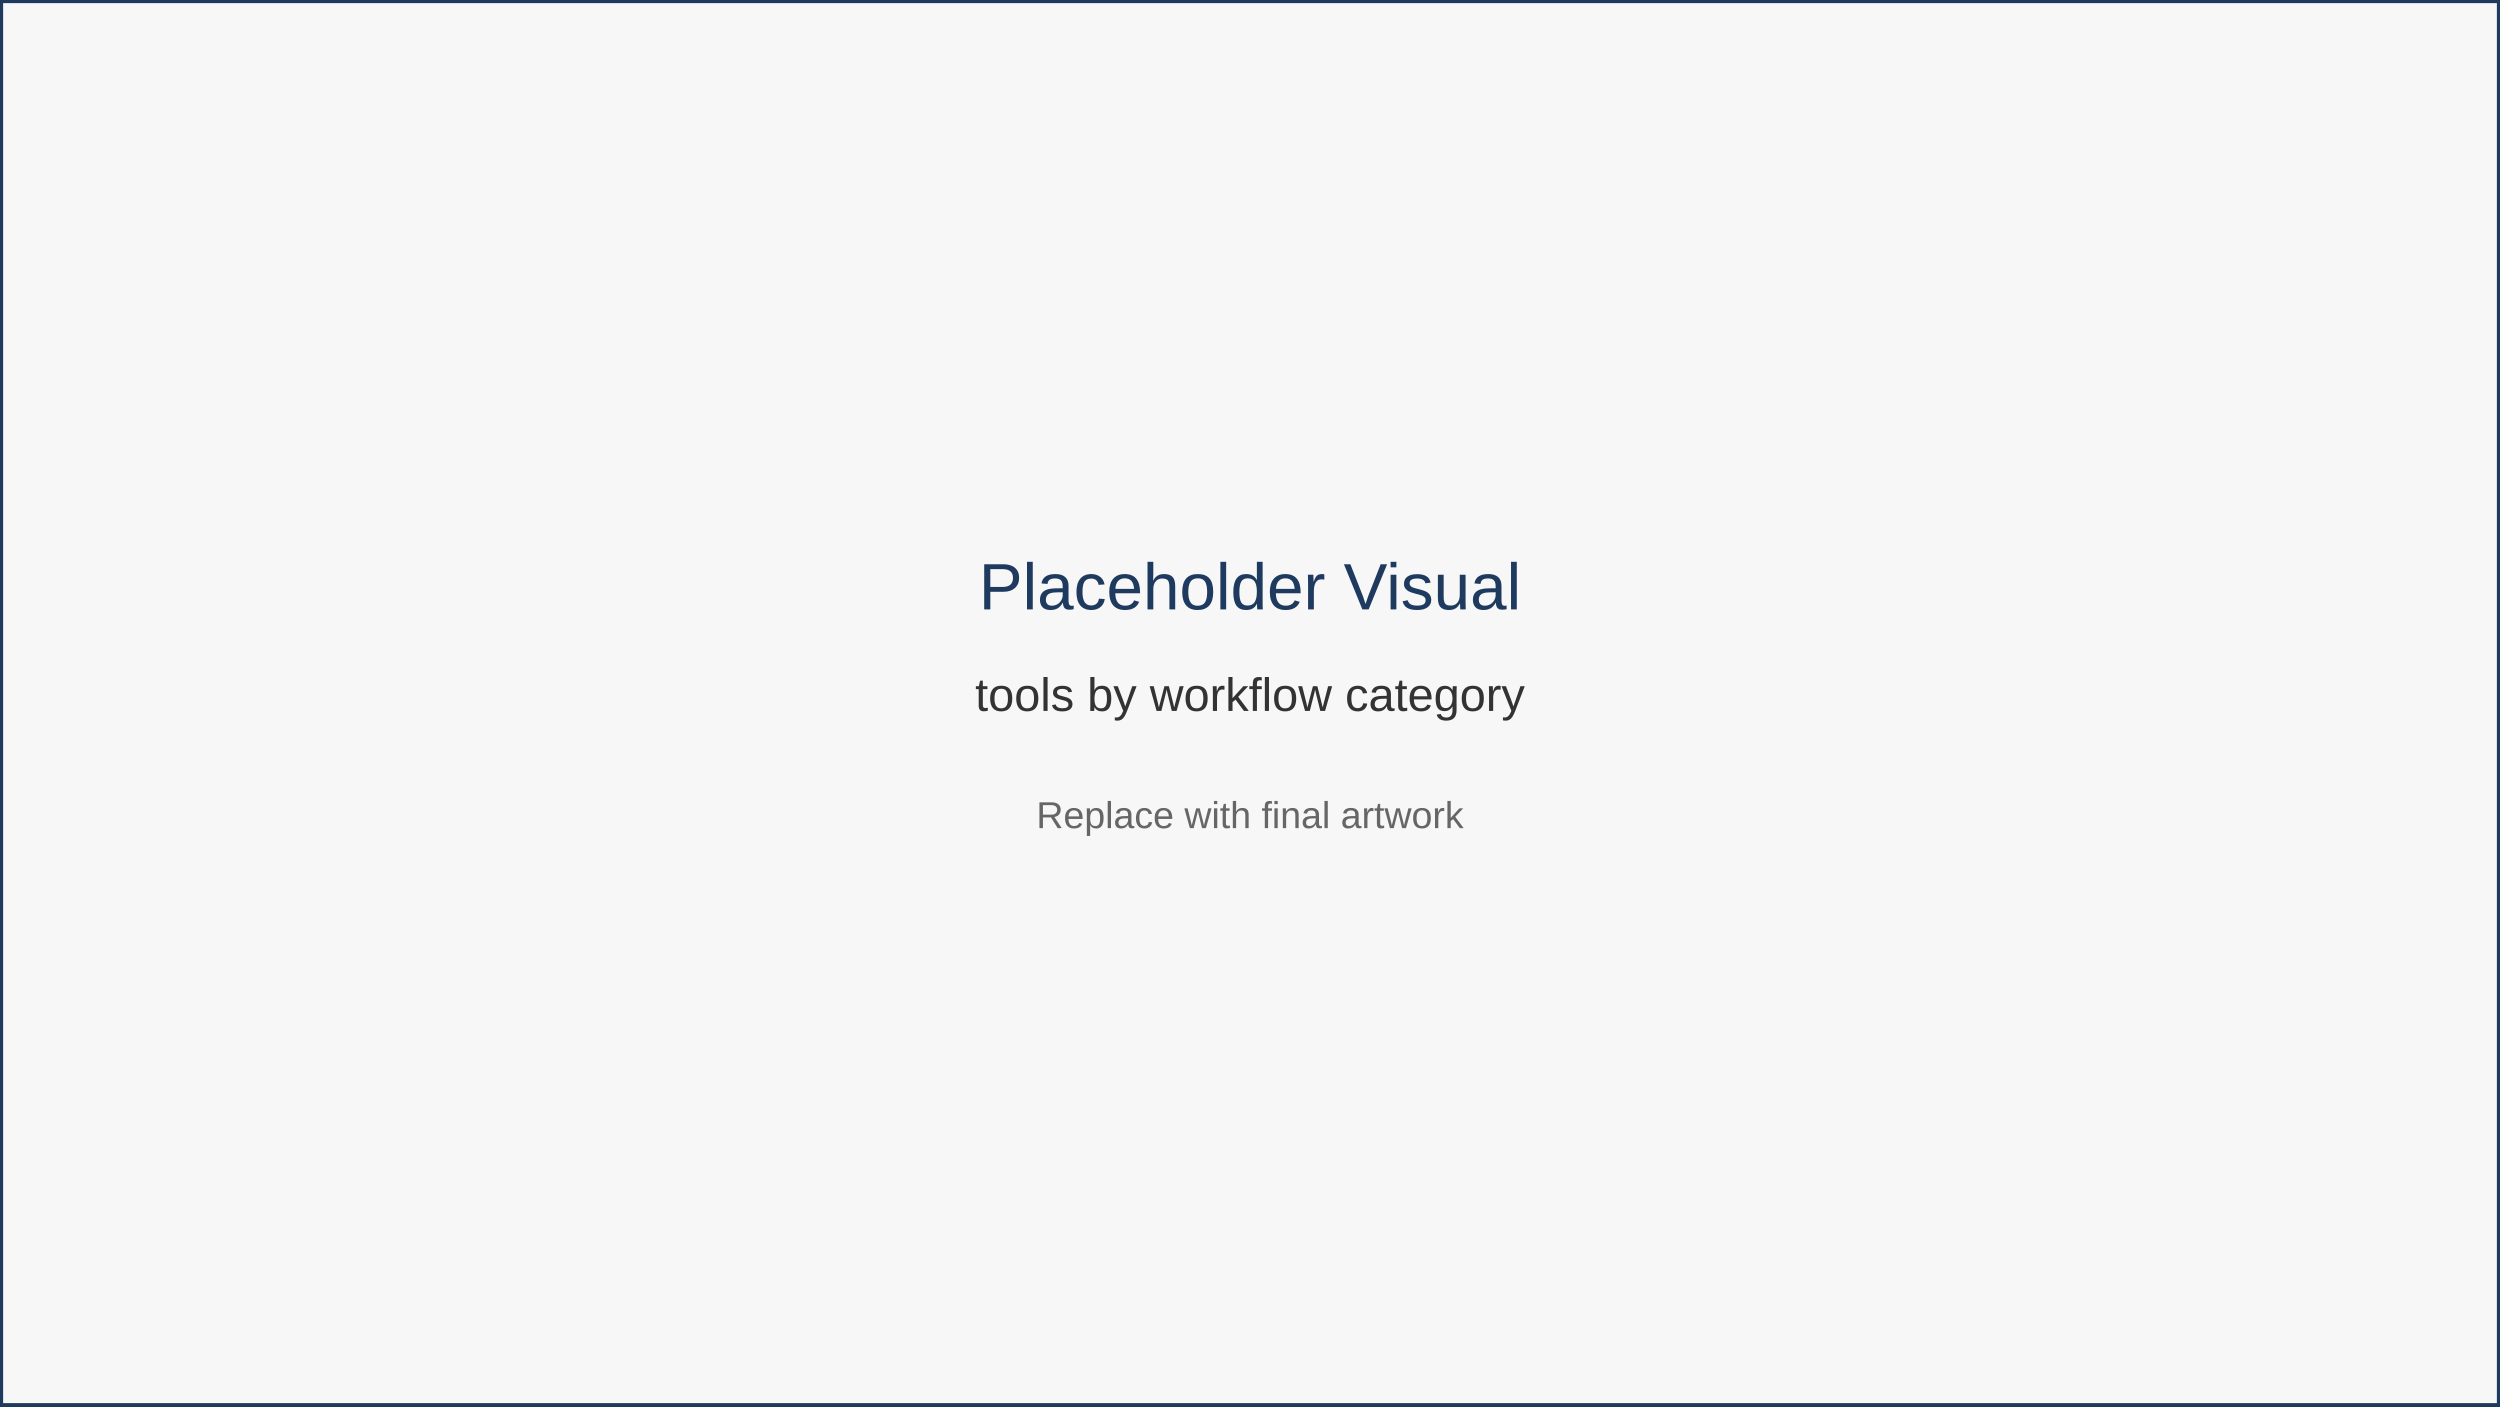
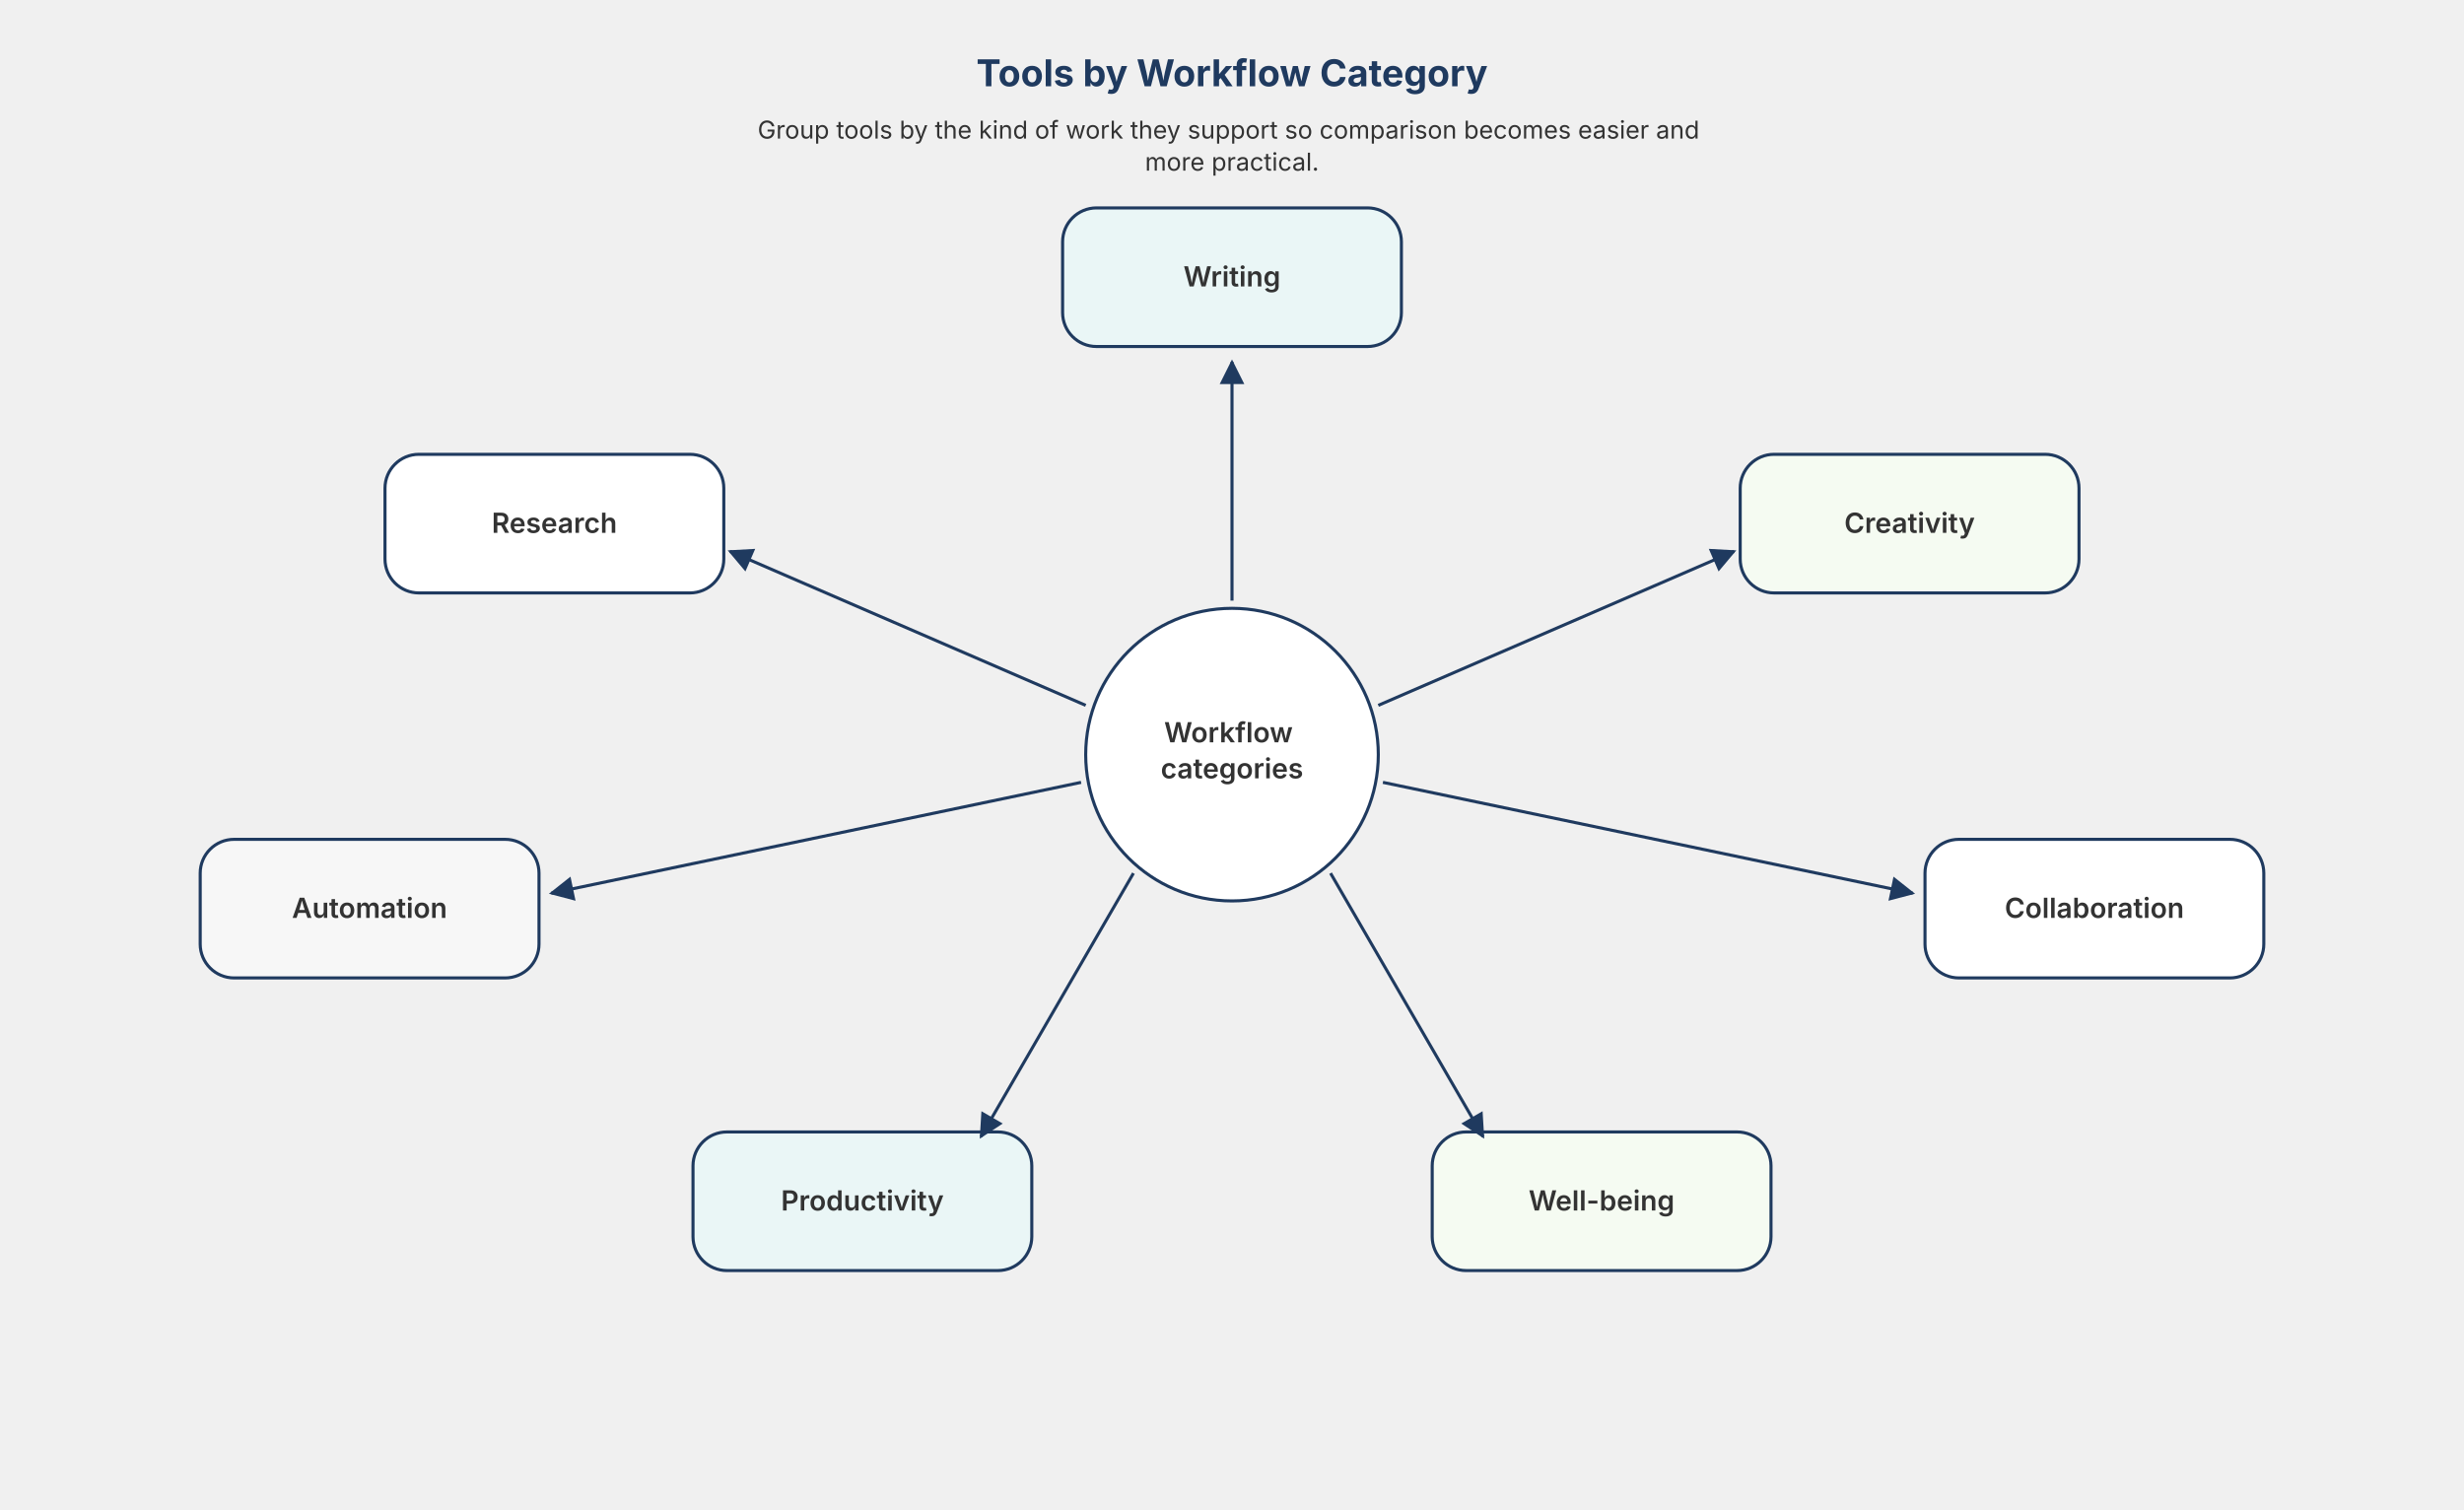
- <svg xmlns="http://www.w3.org/2000/svg" width="1600" height="900" viewBox="0 0 1600 900">
-   <rect width="1600" height="900" fill="#F7F7F7" stroke="#1F3A5F" stroke-width="4" />
-   <text x="800" y="390" text-anchor="middle" font-family="Arial, sans-serif" font-size="42" fill="#1F3A5F">
-     Placeholder Visual
+ <svg xmlns="http://www.w3.org/2000/svg" width="1600" height="980" viewBox="0 0 1600 980" fill="none">
+   <defs>
+     <marker id="arrow" viewBox="0 0 10 10" refX="9" refY="5" markerWidth="8" markerHeight="8" orient="auto-start-reverse">
+       <path d="M 0 0 L 10 5 L 0 10 z" fill="#1F3A5F" />
+     </marker>
+     <style>
+       text { font-family: Inter, Arial, sans-serif; fill: #333333; }
+       .title { font-size: 24px; font-weight: 700; fill: #1F3A5F; }
+       .label { font-size: 18px; font-weight: 600; }
+       .body { font-size: 16px; }
+       .small { font-size: 14px; }
+       .box { stroke: #1F3A5F; stroke-width: 2; }
+       .arrow { stroke: #1F3A5F; stroke-width: 2; fill: none; marker-end: url(#arrow); }
+       .dashed { stroke-dasharray: 8 8; }
+       .icon-circle { fill: #2FA4A9; }
+       .muted { fill: #F7F7F7; }
+     </style>
+   </defs>
+   <text x="800" y="56" text-anchor="middle" class="title">
+     <tspan x="800" dy="0">Tools by Workflow Category</tspan>
  </text>
-   <text x="800" y="455" text-anchor="middle" font-family="Arial, sans-serif" font-size="30" fill="#333333">
-     tools by workflow category
+   <text x="800" y="90" text-anchor="middle" class="body">
+     <tspan x="800" dy="0">Group tools by the kind of work they support so comparison becomes easier and</tspan>
+     <tspan x="800" dy="1.3em">more practical.</tspan>
  </text>
-   <text x="800" y="530" text-anchor="middle" font-family="Arial, sans-serif" font-size="24" fill="#666666">
-     Replace with final artwork
+   <circle cx="800" cy="490" r="95" fill="#FFFFFF" stroke="#1F3A5F" stroke-width="2" />
+   <text x="800" y="482" text-anchor="middle" class="label">
+     <tspan x="800" dy="0">Workflow</tspan>
+     <tspan x="800" dy="1.3em">categories</tspan>
  </text>
+   <rect x="690" y="135" width="220" height="90" rx="22" fill="#EAF6F6" class="box" />
+   <text x="800" y="186" text-anchor="middle" class="label">
+     <tspan x="800" dy="0">Writing</tspan>
+   </text>
+   <line x1="800" y1="390" x2="800" y2="235" class="arrow" />
+   <rect x="250" y="295" width="220" height="90" rx="22" fill="#FFFFFF" class="box" />
+   <text x="360" y="346" text-anchor="middle" class="label">
+     <tspan x="360" dy="0">Research</tspan>
+   </text>
+   <line x1="705" y1="458" x2="474" y2="358" class="arrow" />
+   <rect x="1130" y="295" width="220" height="90" rx="22" fill="#F5FBF2" class="box" />
+   <text x="1240" y="346" text-anchor="middle" class="label">
+     <tspan x="1240" dy="0">Creativity</tspan>
+   </text>
+   <line x1="895" y1="458" x2="1126" y2="358" class="arrow" />
+   <rect x="130" y="545" width="220" height="90" rx="22" fill="#F7F7F7" class="box" />
+   <text x="240" y="596" text-anchor="middle" class="label">
+     <tspan x="240" dy="0">Automation</tspan>
+   </text>
+   <line x1="702" y1="508" x2="358" y2="580" class="arrow" />
+   <rect x="1250" y="545" width="220" height="90" rx="22" fill="#FFFFFF" class="box" />
+   <text x="1360" y="596" text-anchor="middle" class="label">
+     <tspan x="1360" dy="0">Collaboration</tspan>
+   </text>
+   <line x1="898" y1="508" x2="1242" y2="580" class="arrow" />
+   <rect x="450" y="735" width="220" height="90" rx="22" fill="#EAF6F6" class="box" />
+   <text x="560" y="786" text-anchor="middle" class="label">
+     <tspan x="560" dy="0">Productivity</tspan>
+   </text>
+   <line x1="736" y1="567" x2="637" y2="738" class="arrow" />
+   <rect x="930" y="735" width="220" height="90" rx="22" fill="#F5FBF2" class="box" />
+   <text x="1040" y="786" text-anchor="middle" class="label">
+     <tspan x="1040" dy="0">Well-being</tspan>
+   </text>
+   <line x1="864" y1="567" x2="963" y2="738" class="arrow" />
</svg>
